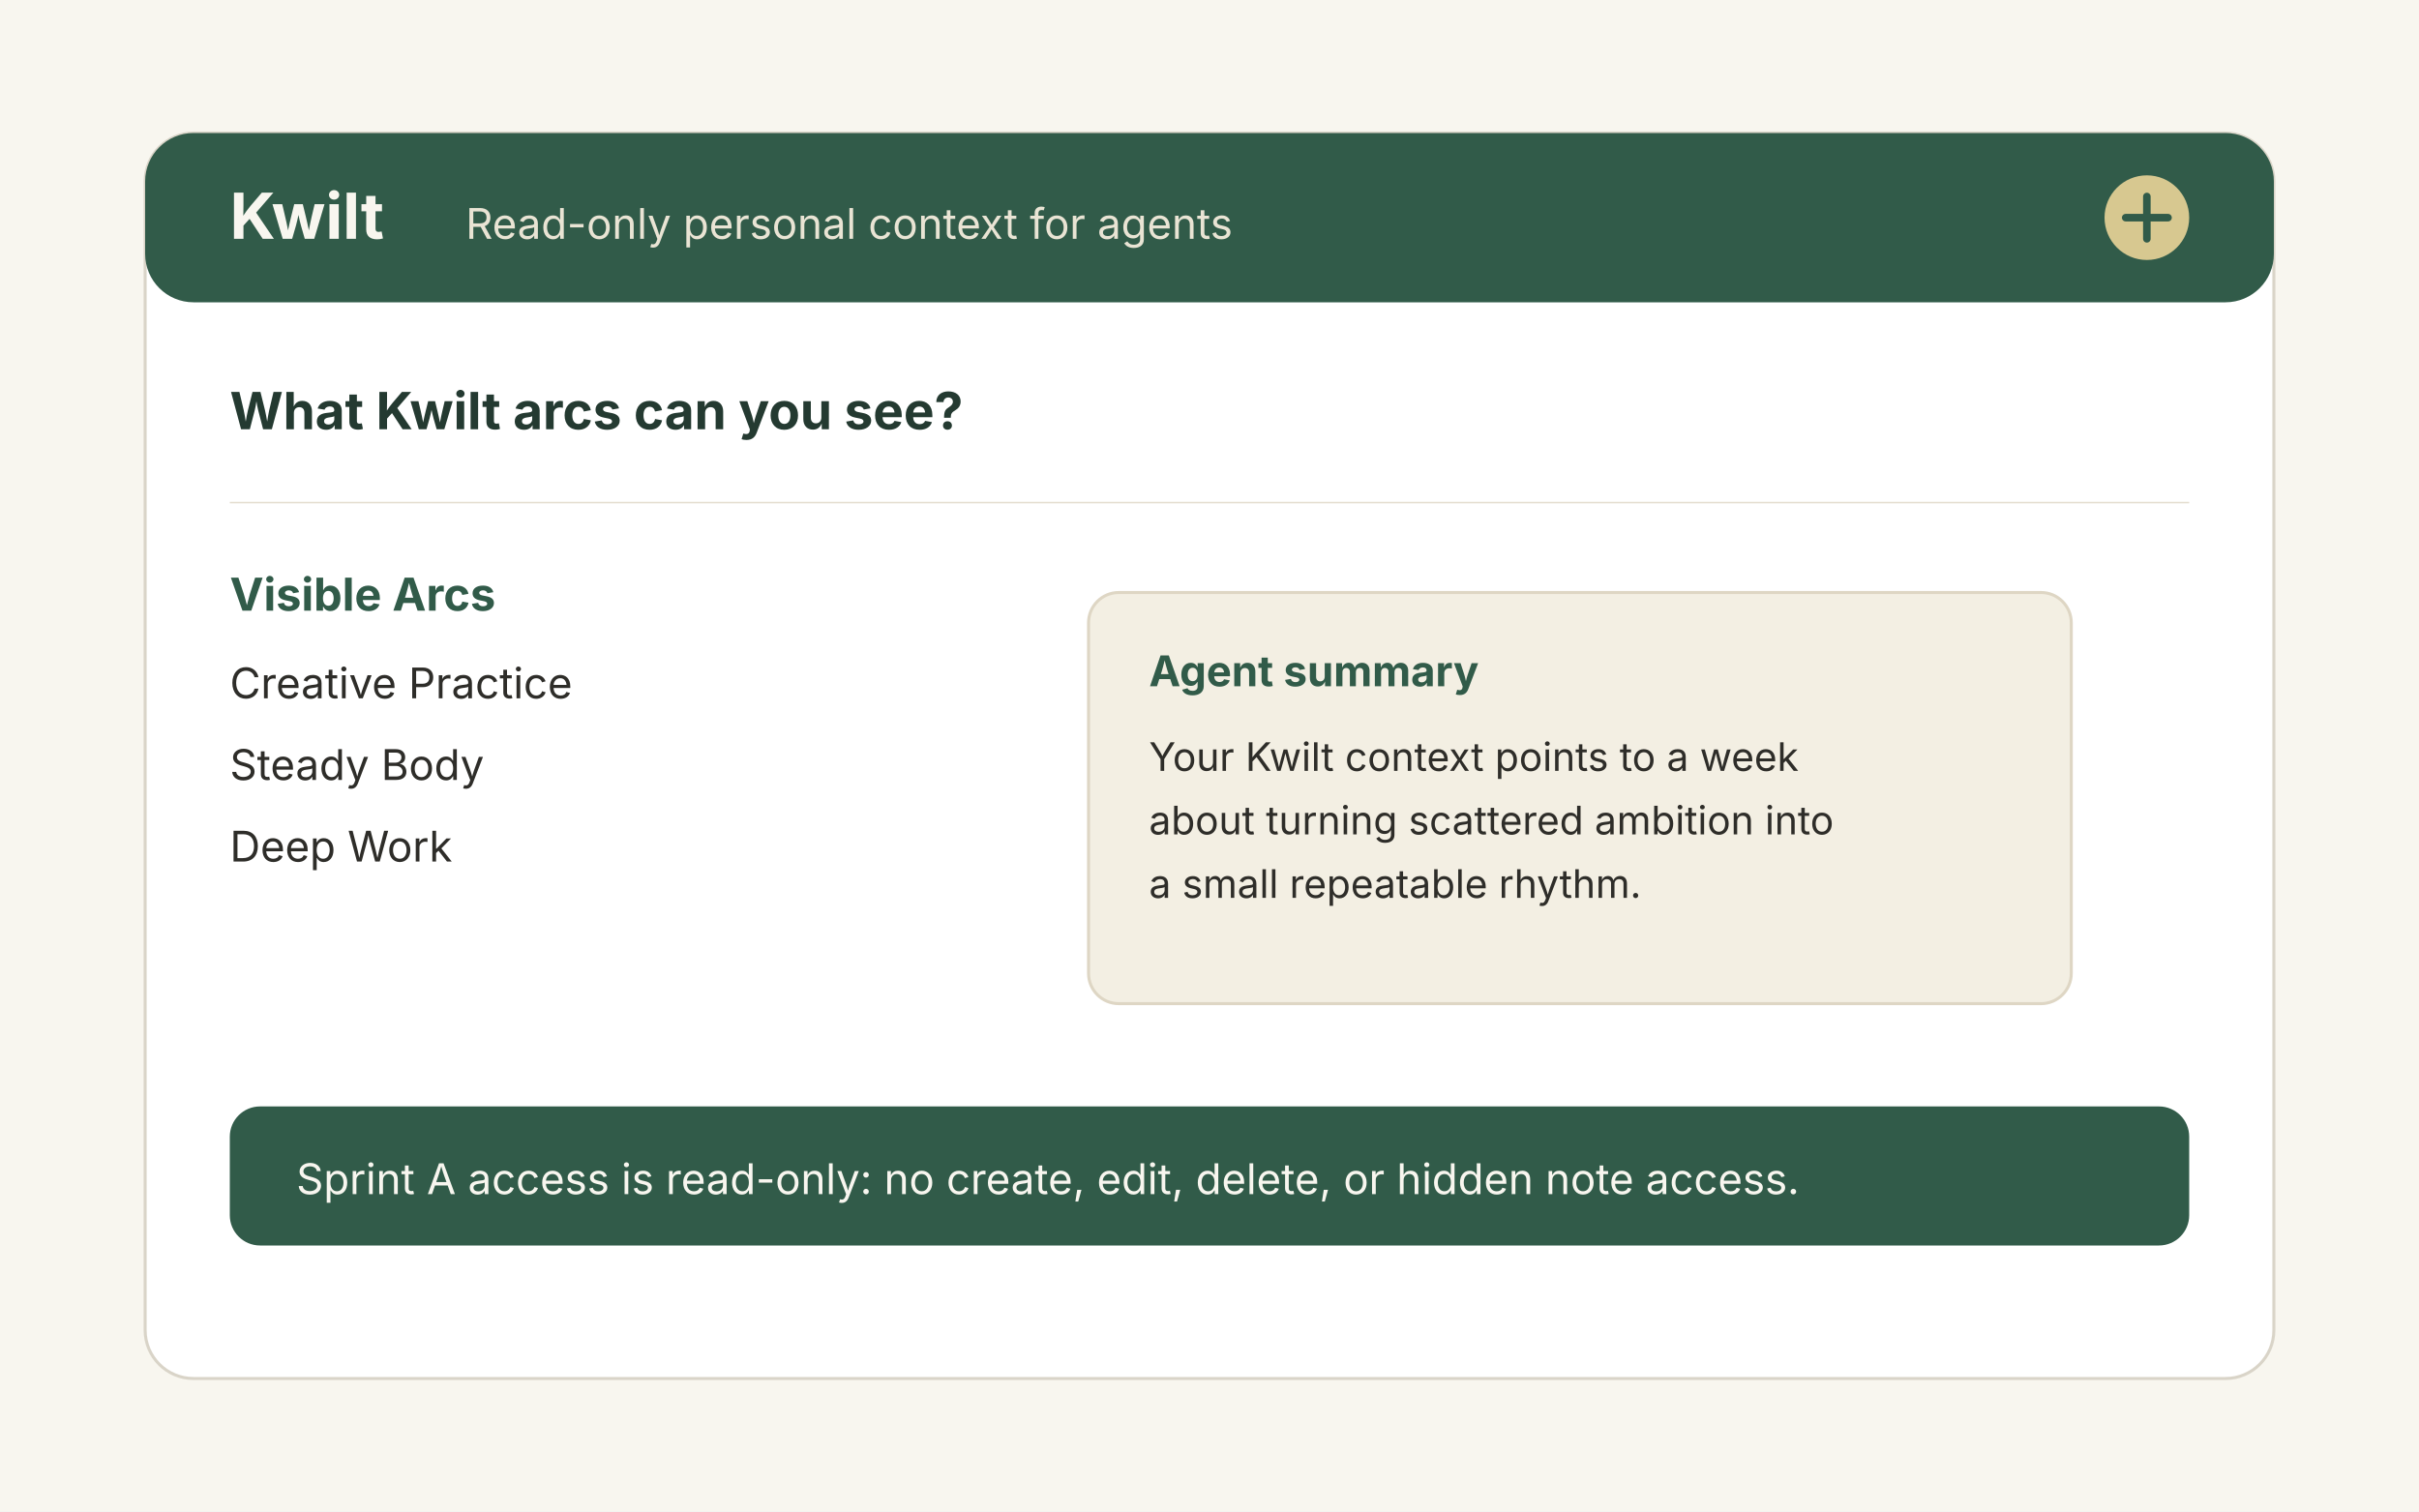
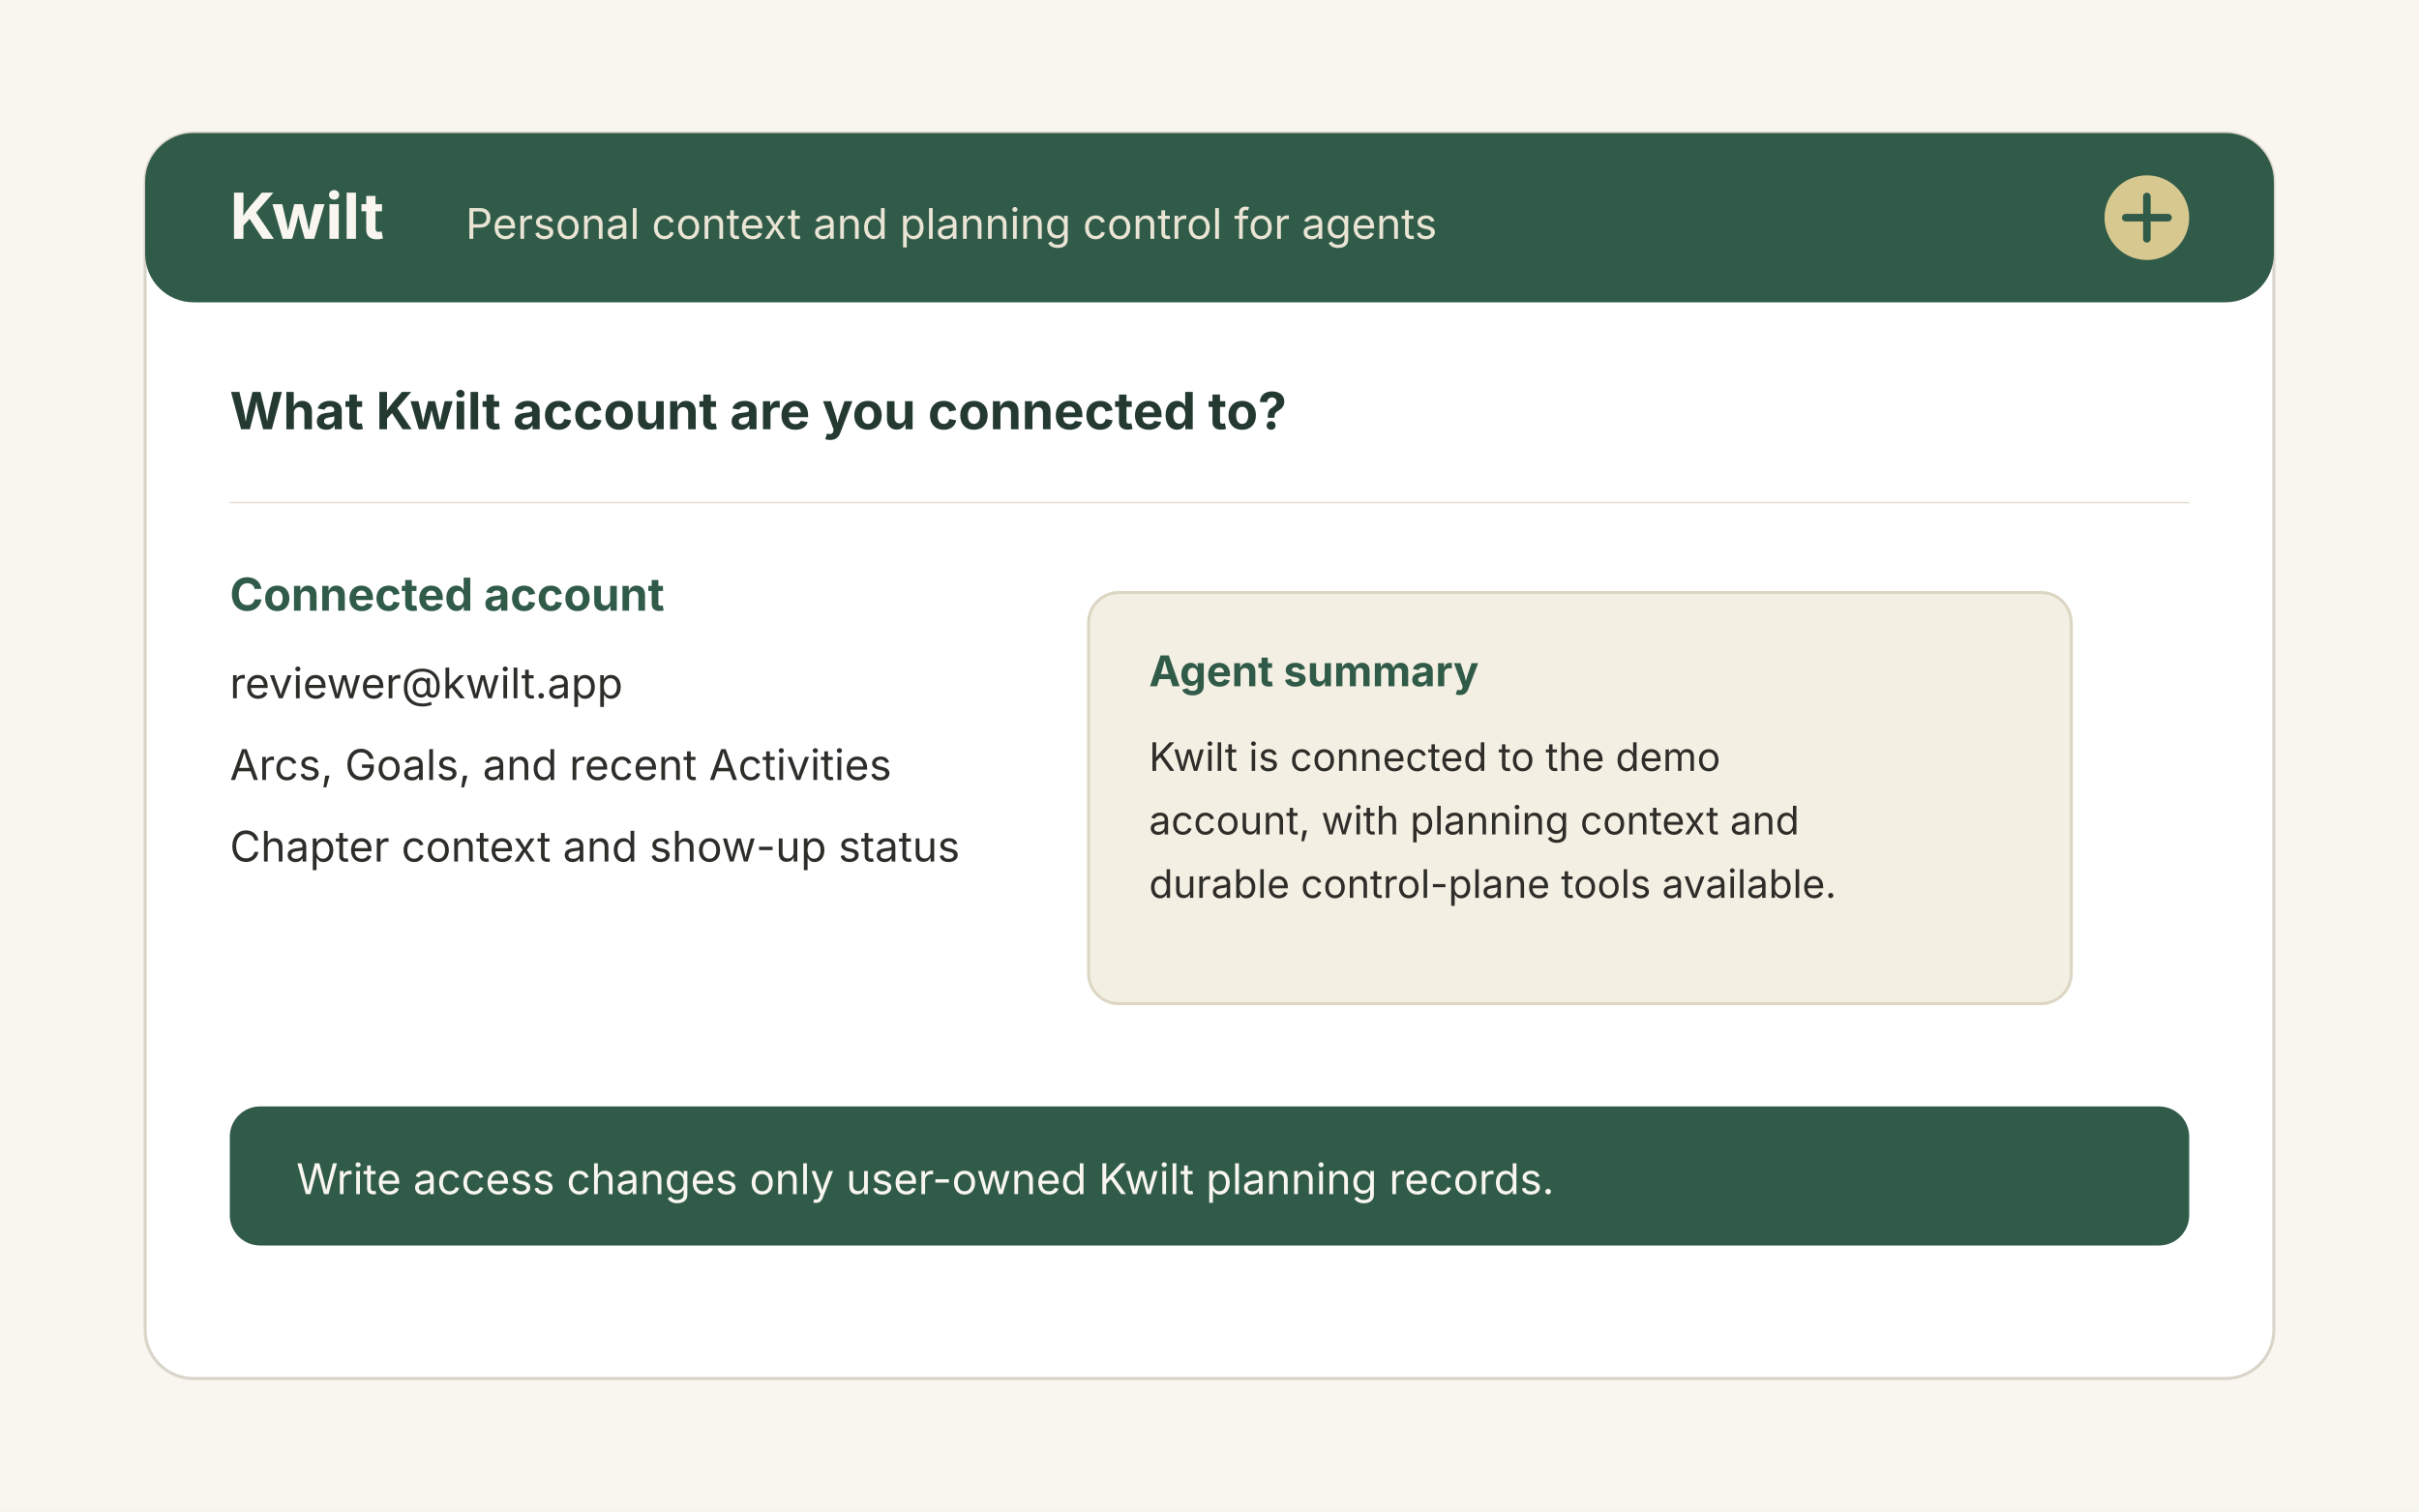
<svg xmlns="http://www.w3.org/2000/svg" width="1600" height="1000" viewBox="0 0 1600 1000" role="img" aria-label="Kwilt context review screenshot">
  <rect width="1600" height="1000" fill="#F8F6EF" />
  <rect x="96" y="88" width="1408" height="824" rx="32" fill="#FFFFFF" stroke="#D9D4C8" stroke-width="2" />
  <rect x="96" y="88" width="1408" height="112" rx="32" fill="#315B49" />
  <text x="152" y="158" font-family="Inter, Arial, sans-serif" font-size="42" font-weight="700" fill="#F8F6EF">Kwilt</text>
-   <text x="308" y="158" font-family="Inter, Arial, sans-serif" font-size="28" fill="#E9E4D4">Read-only personal context for agents</text>
+   <text x="308" y="158" font-family="Inter, Arial, sans-serif" font-size="28" fill="#E9E4D4">Personal context and planning control for agents</text>
  <circle cx="1420" cy="144" r="28" fill="#D7C890" />
  <path d="M1406 144h28M1420 130v28" stroke="#315B49" stroke-width="5" stroke-linecap="round" />
-   <text x="152" y="284" font-family="Inter, Arial, sans-serif" font-size="34" font-weight="700" fill="#243A31">What Kwilt arcs can you see?</text>
+   <text x="152" y="284" font-family="Inter, Arial, sans-serif" font-size="34" font-weight="700" fill="#243A31">What Kwilt account are you connected to?</text>
  <rect x="152" y="332" width="1296" height="1" fill="#E4DED0" />
-   <text x="152" y="404" font-family="Inter, Arial, sans-serif" font-size="30" font-weight="700" fill="#315B49">Visible Arcs</text>
-   <text x="152" y="462" font-family="Inter, Arial, sans-serif" font-size="28" fill="#2E2D29">Creative Practice</text>
-   <text x="152" y="516" font-family="Inter, Arial, sans-serif" font-size="28" fill="#2E2D29">Steady Body</text>
-   <text x="152" y="570" font-family="Inter, Arial, sans-serif" font-size="28" fill="#2E2D29">Deep Work</text>
+   <text x="152" y="404" font-family="Inter, Arial, sans-serif" font-size="30" font-weight="700" fill="#315B49">Connected account</text>
+   <text x="152" y="462" font-family="Inter, Arial, sans-serif" font-size="28" fill="#2E2D29">reviewer@kwilt.app</text>
+   <text x="152" y="516" font-family="Inter, Arial, sans-serif" font-size="28" fill="#2E2D29">Arcs, Goals, and recent Activities</text>
+   <text x="152" y="570" font-family="Inter, Arial, sans-serif" font-size="28" fill="#2E2D29">Chapter context and show-up status</text>
  <rect x="720" y="392" width="650" height="272" rx="20" fill="#F3EFE3" stroke="#DED6C4" stroke-width="2" />
  <text x="760" y="454" font-family="Inter, Arial, sans-serif" font-size="28" font-weight="700" fill="#315B49">Agent summary</text>
-   <text x="760" y="510" font-family="Inter, Arial, sans-serif" font-size="26" fill="#2E2D29">Your Kwilt context points to a week</text>
-   <text x="760" y="552" font-family="Inter, Arial, sans-serif" font-size="26" fill="#2E2D29">about turning scattered ambition into</text>
-   <text x="760" y="594" font-family="Inter, Arial, sans-serif" font-size="26" fill="#2E2D29">a small repeatable rhythm.</text>
+   <text x="760" y="510" font-family="Inter, Arial, sans-serif" font-size="26" fill="#2E2D29">Kwilt is connected to the demo</text>
+   <text x="760" y="552" font-family="Inter, Arial, sans-serif" font-size="26" fill="#2E2D29">account, with planning context and</text>
+   <text x="760" y="594" font-family="Inter, Arial, sans-serif" font-size="26" fill="#2E2D29">durable control-plane tools available.</text>
  <rect x="152" y="732" width="1296" height="92" rx="20" fill="#315B49" />
-   <text x="196" y="790" font-family="Inter, Arial, sans-serif" font-size="28" fill="#F8F6EF">Sprint A access is read-only: no create, edit, delete, or hidden note access.</text>
+   <text x="196" y="790" font-family="Inter, Arial, sans-serif" font-size="28" fill="#F8F6EF">Write access changes only user-owned Kwilt planning records.</text>
</svg>
